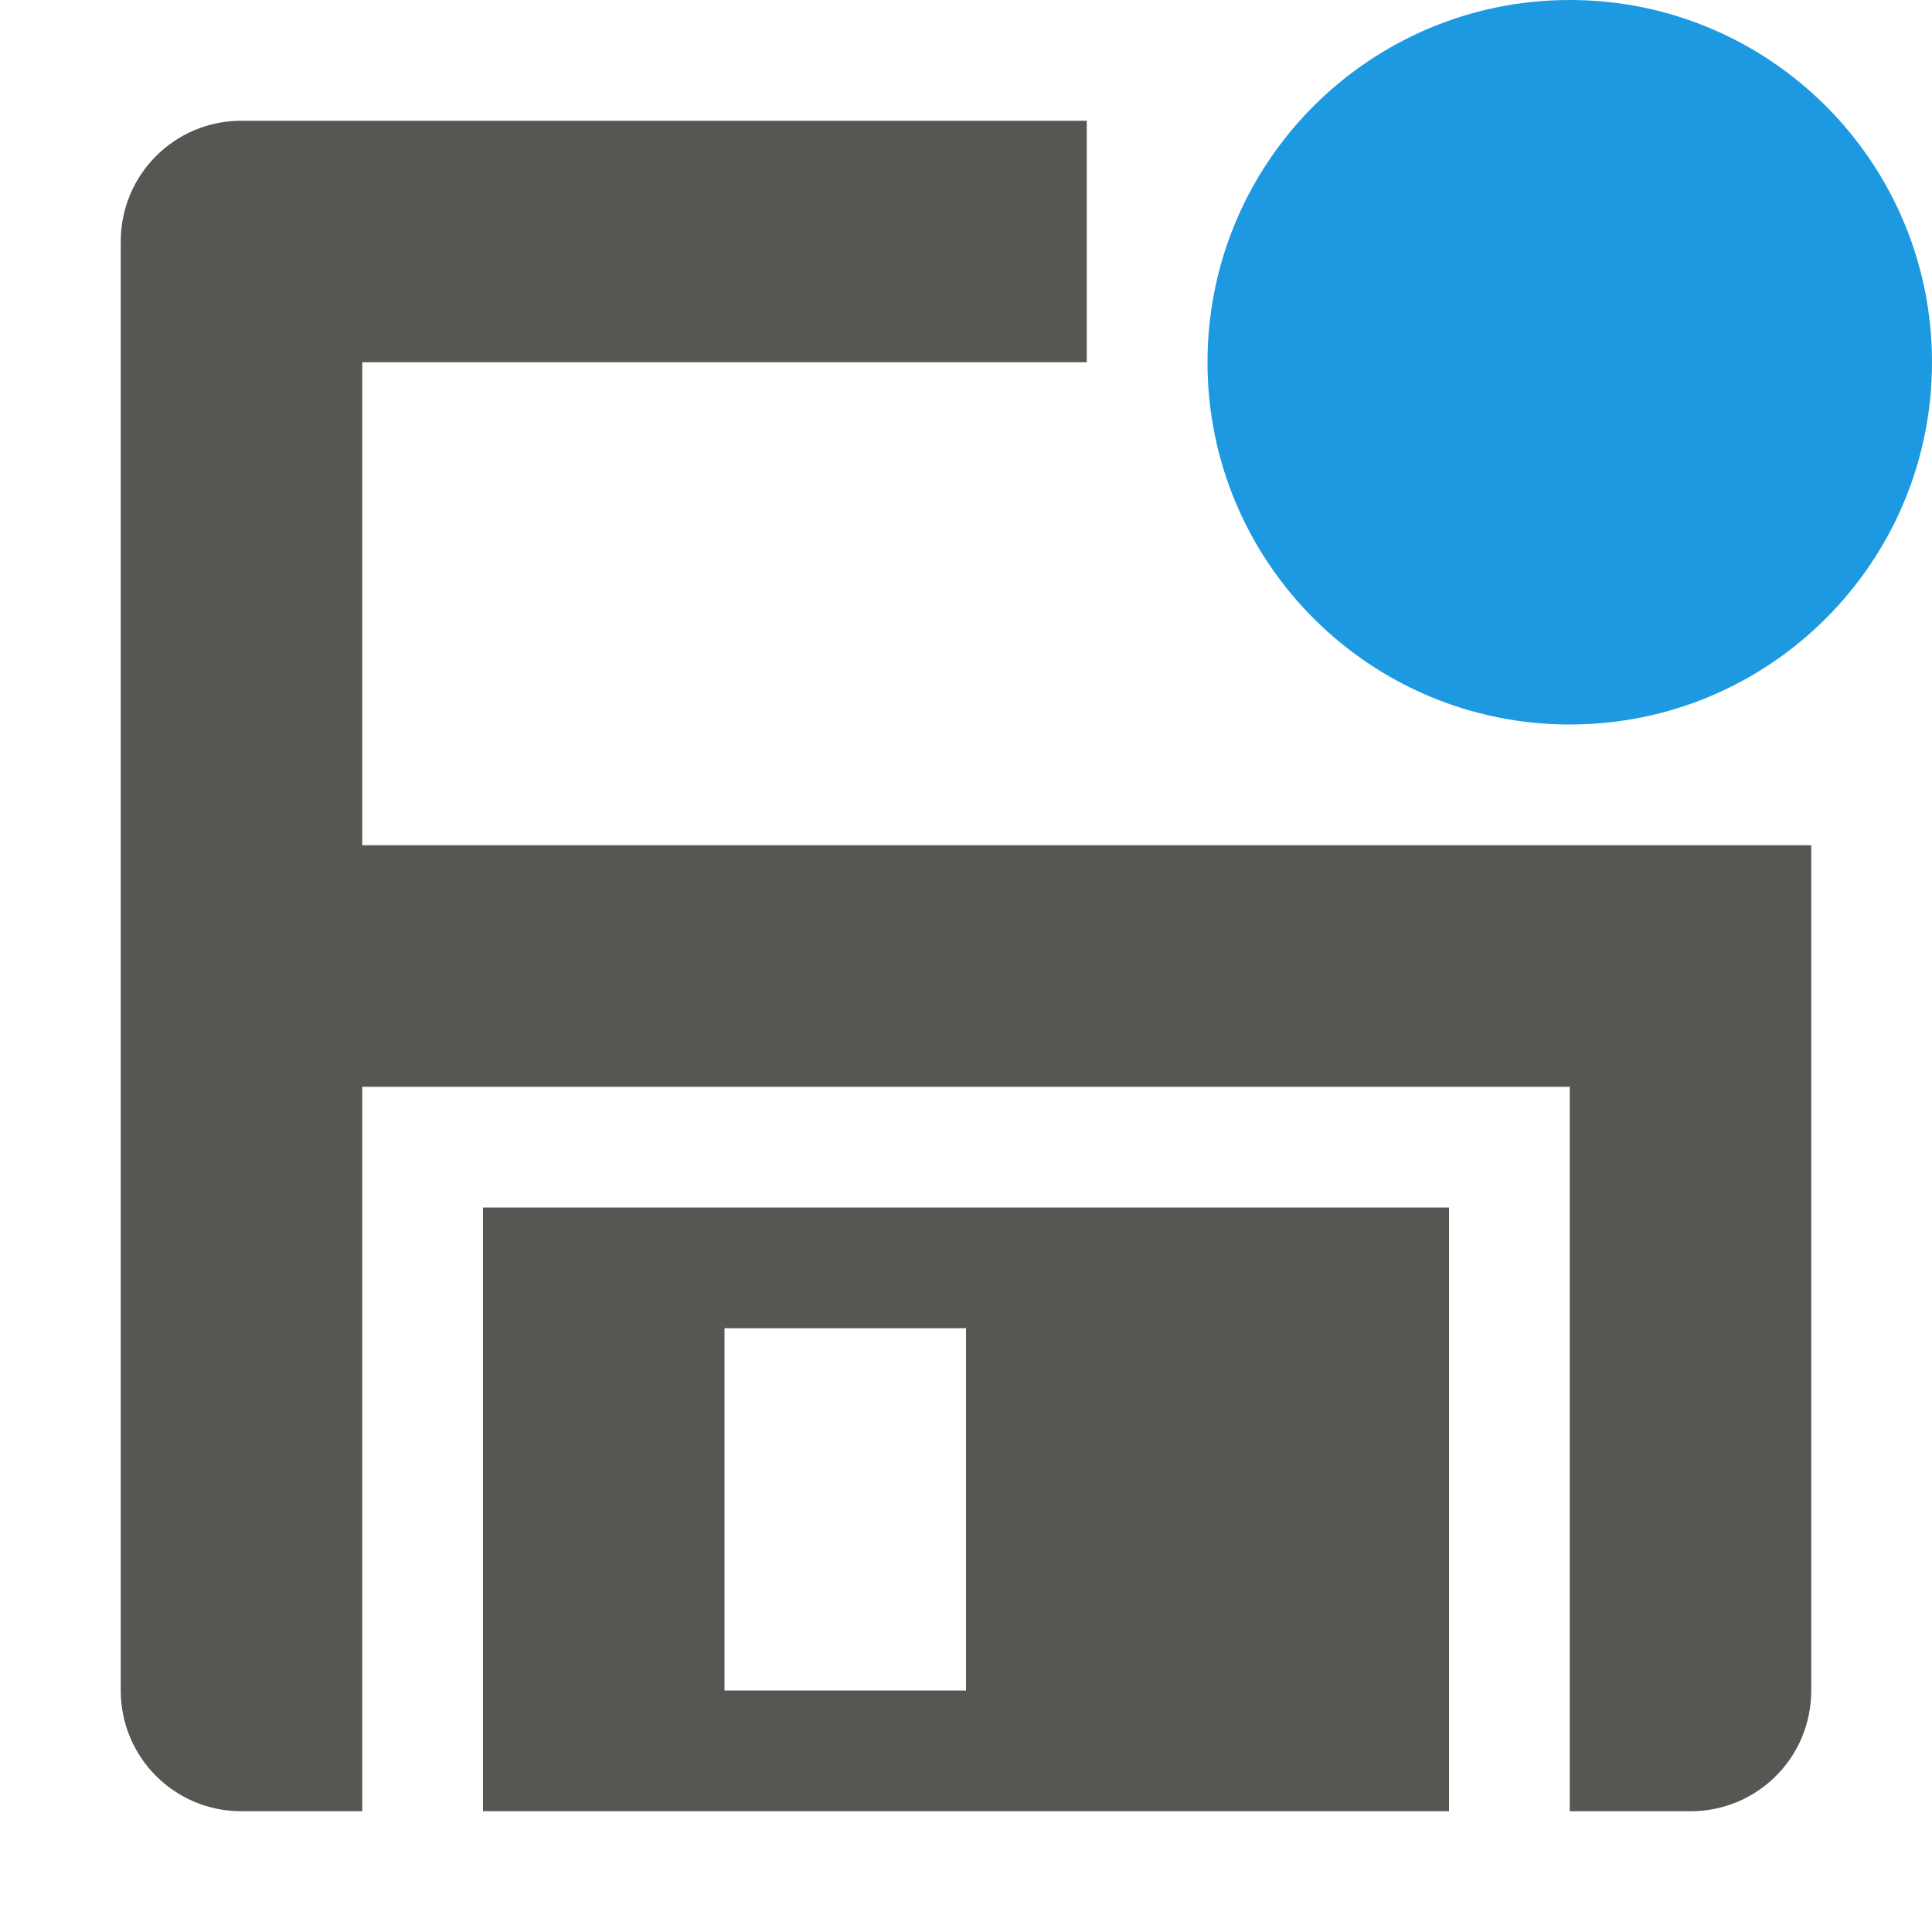
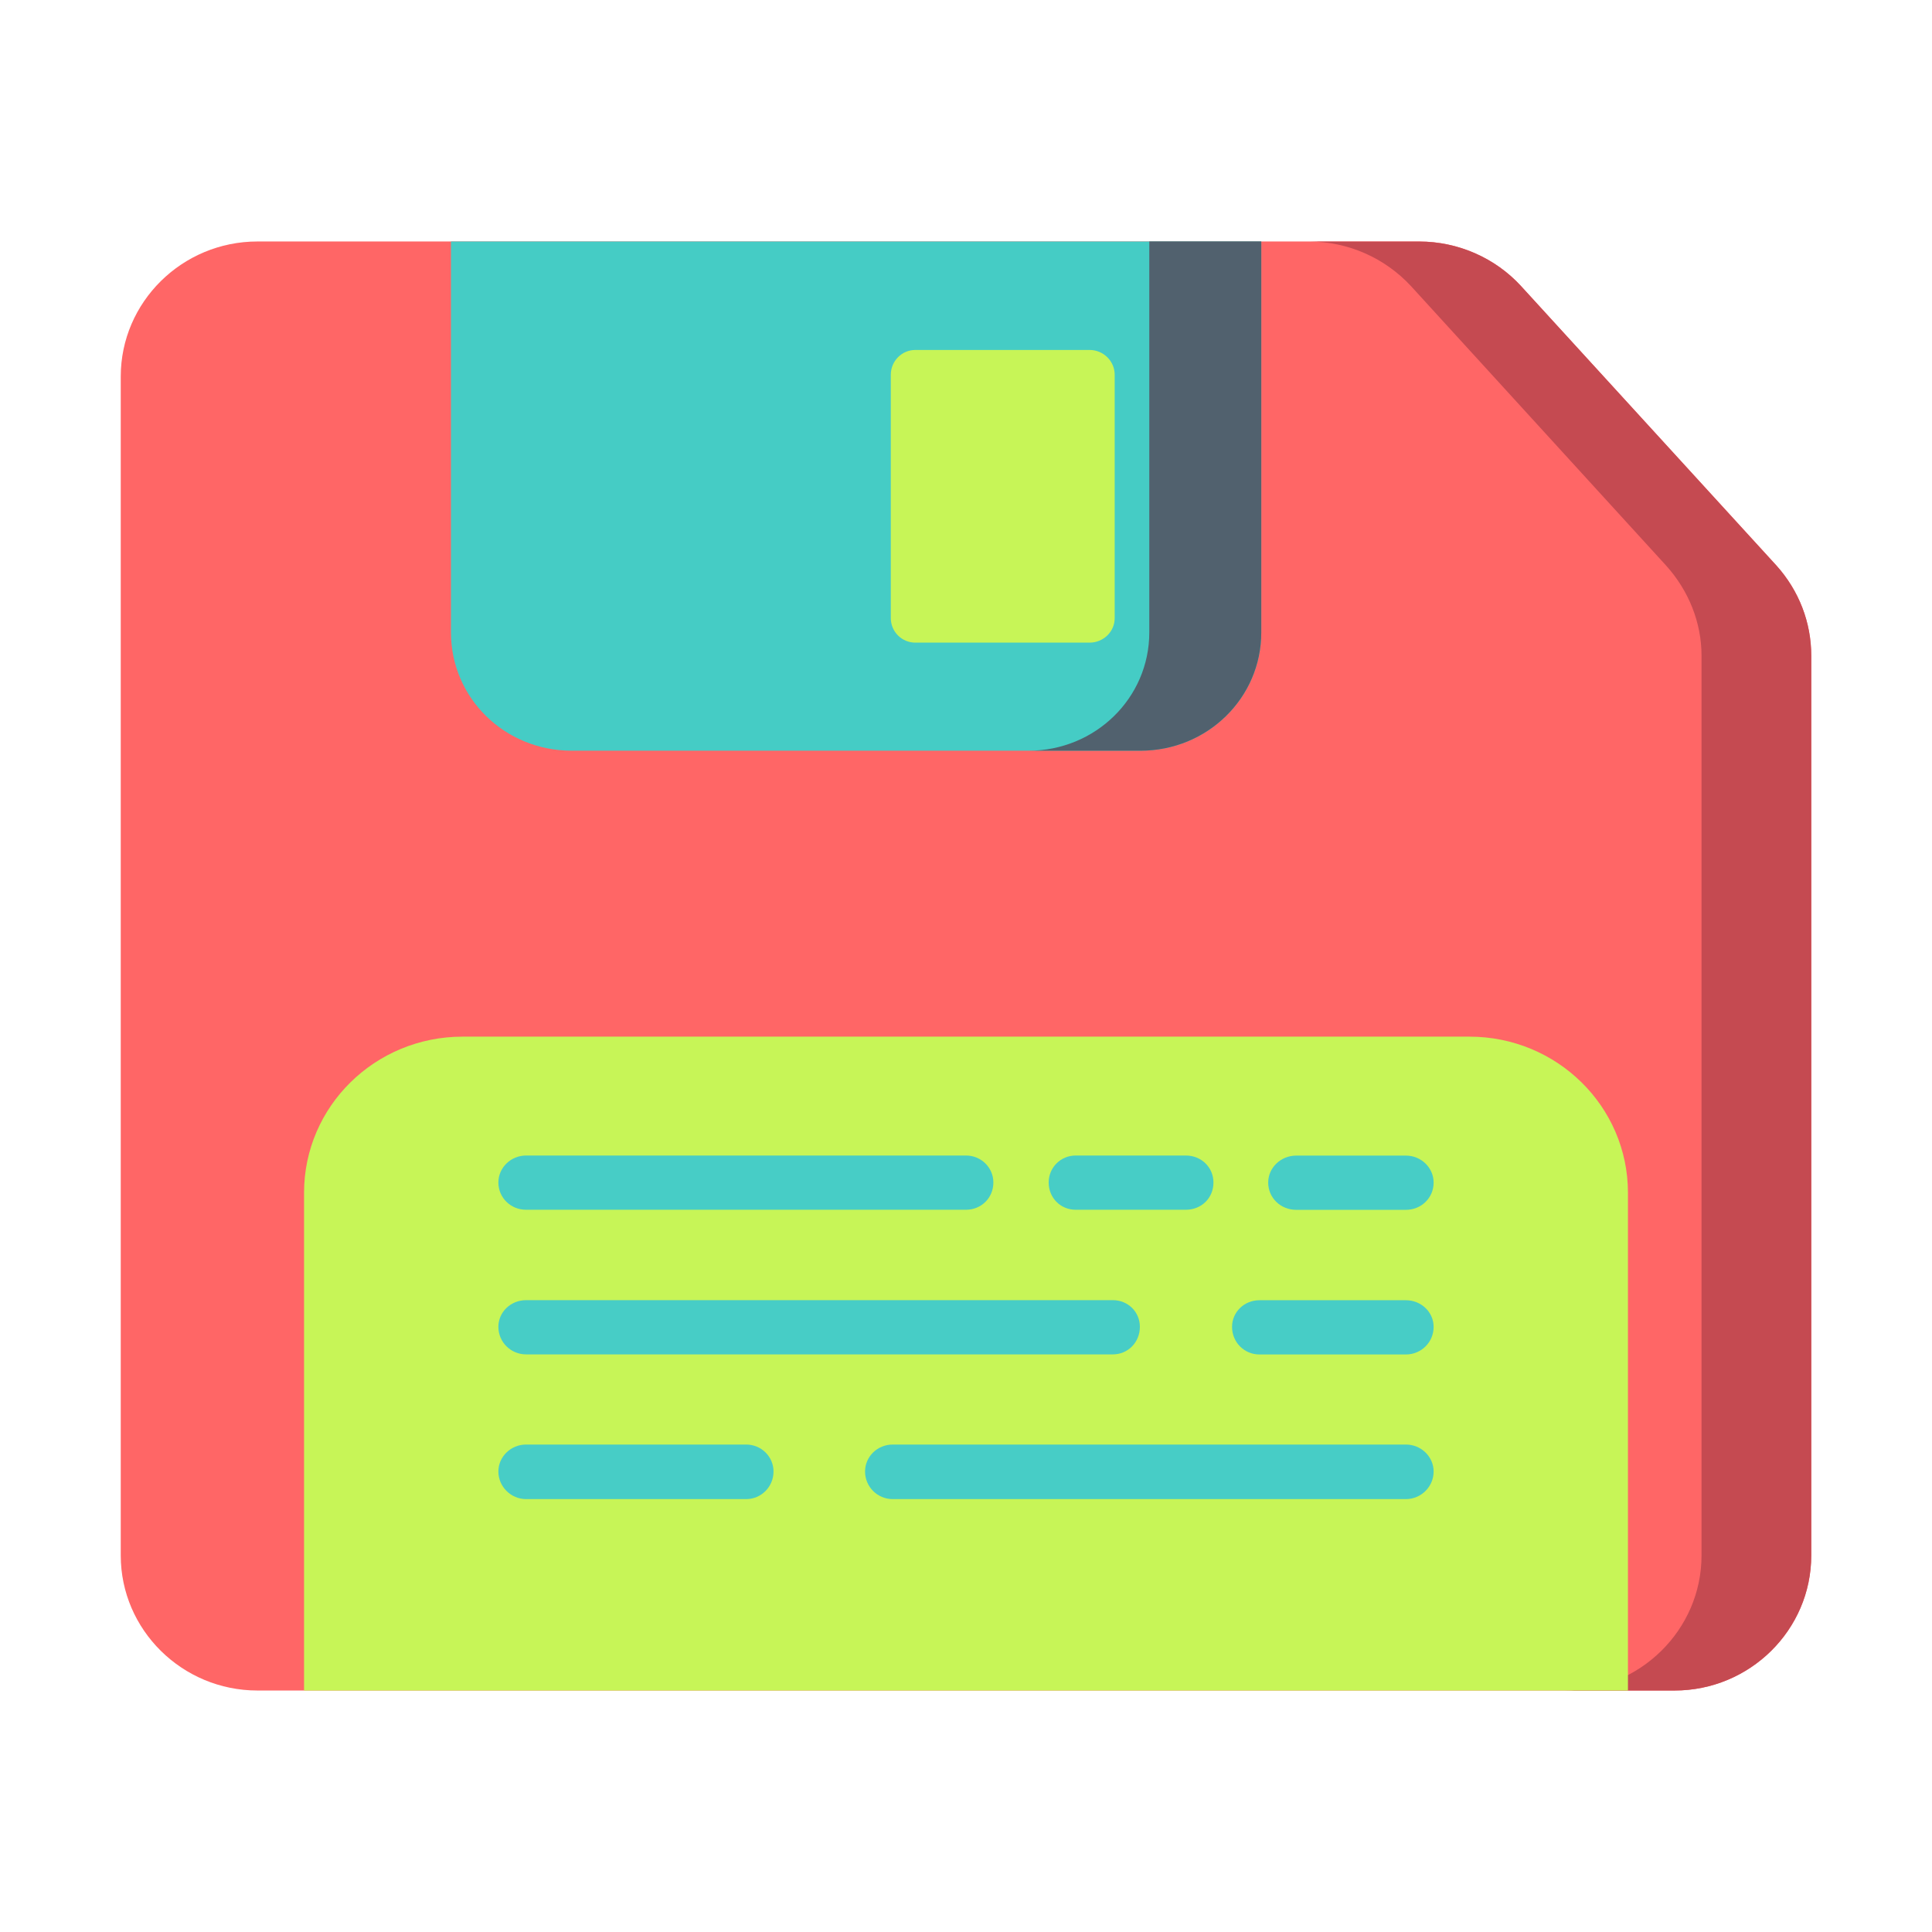
- <svg xmlns="http://www.w3.org/2000/svg" viewBox="0 0 16 16">
-   <path d="m2 1c-.554 0-1 .446-1 1v12c0 .554.446 1 1 1h1v-6h10v6h1c.554 0 1-.446 1-1v-7h-12v-4h6v-2zm2 9v5h8v-5zm2 1h2v3h-2z" fill="#555753" />
-   <circle cx="13" cy="3" fill="#1c99e0" r="3" />
+ <svg xmlns="http://www.w3.org/2000/svg" viewBox="0 0 16 16" version="1.1" id="svg6">
+   <defs id="defs10" />
+   <g transform="matrix(0.6666667,0,0,0.6566909,-4.0000002e-8,0.1197094)" id="g855" style="stroke-width:1.511">
+     <path id="path2" d="M 3.199,21.137 C 2.262,21.137 1.5,20.371 1.5,19.434 V 4.566 c 0,-0.938 0.762,-1.703 1.699,-1.703 h 14.43 c 0.484,0 0.945,0.207 1.266,0.562 l 3.172,3.523 C 22.348,7.266 22.5,7.668 22.5,8.086 v 11.348 c 0,0.938 -0.762,1.703 -1.699,1.703 z m 0,0" style="fill:#ff6666;fill-opacity:1;fill-rule:nonzero;stroke:none;stroke-width:1.511" />
+     <path id="path4" d="M 22.066,6.949 18.895,3.426 c -0.32,-0.355 -0.781,-0.562 -1.266,-0.562 h -1.363 c 0.48,0 0.938,0.207 1.262,0.562 l 3.168,3.523 c 0.281,0.316 0.441,0.719 0.441,1.137 v 11.348 c 0,0.938 -0.766,1.703 -1.703,1.703 h 1.367 c 0.938,0 1.699,-0.766 1.699,-1.703 V 8.086 c 0,-0.418 -0.152,-0.82 -0.434,-1.137 z m 0,0" style="fill:#c54a51;fill-opacity:1;fill-rule:nonzero;stroke:none;stroke-width:1.511" />
+     <path id="path6" d="m 7.102,9.285 c -0.832,0 -1.5,-0.664 -1.5,-1.492 V 2.863 h 10.066 v 4.93 c 0,0.828 -0.672,1.492 -1.5,1.492 z m 0,0" style="fill:#45ccc5;fill-opacity:1;fill-rule:nonzero;stroke:none;stroke-width:1.511" />
+     <path id="path8" d="m 14.277,2.863 v 4.93 c 0,0.828 -0.672,1.492 -1.5,1.492 h 1.391 c 0.828,0 1.5,-0.664 1.5,-1.492 V 2.863 Z m 0,0" style="fill:#51616e;fill-opacity:1;fill-rule:nonzero;stroke:none;stroke-width:1.511" />
+     <path id="path10" d="m 3.777,21.137 v -6.277 c 0,-1.09 0.883,-1.969 1.969,-1.969 h 12.508 c 1.086,0 1.969,0.879 1.969,1.969 v 6.277 z m 0,0" style="fill:#c7f557;fill-opacity:1;fill-rule:nonzero;stroke:none;stroke-width:1.511" />
+     <path id="path12" d="M 11.066,7.613 V 4.543 c 0,-0.172 0.137,-0.312 0.305,-0.312 h 2.164 c 0.172,0 0.312,0.141 0.312,0.312 v 3.07 c 0,0.172 -0.141,0.309 -0.312,0.309 h -2.164 c -0.168,0 -0.305,-0.137 -0.305,-0.309 z m 0,0" style="fill:#c7f557;fill-opacity:1;fill-rule:nonzero;stroke:none;stroke-width:1.511" />
+     <path id="path14" d="M 6.535,15.074 H 12 c 0.188,0 0.34,-0.148 0.34,-0.344 0,-0.188 -0.152,-0.34 -0.34,-0.34 H 6.535 c -0.188,0 -0.344,0.152 -0.344,0.34 0,0.195 0.156,0.344 0.344,0.344 z m 0,0" style="fill:#47cdc6;fill-opacity:1;fill-rule:nonzero;stroke:none;stroke-width:1.511" />
+     <path id="path16" d="m 13.363,15.074 h 1.367 c 0.195,0 0.344,-0.148 0.344,-0.344 0,-0.188 -0.148,-0.34 -0.344,-0.34 h -1.367 c -0.188,0 -0.336,0.152 -0.336,0.34 0,0.195 0.148,0.344 0.336,0.344 z m 0,0" style="fill:#47cdc6;fill-opacity:1;fill-rule:nonzero;stroke:none;stroke-width:1.511" />
+     <path id="path18" d="m 17.465,14.391 h -1.363 c -0.191,0 -0.348,0.152 -0.348,0.34 0,0.195 0.156,0.344 0.348,0.344 h 1.363 c 0.188,0 0.344,-0.148 0.344,-0.344 0,-0.188 -0.156,-0.34 -0.344,-0.34 z m 0,0" style="fill:#47cdc6;fill-opacity:1;fill-rule:nonzero;stroke:none;stroke-width:1.511" />
+     <path id="path20" d="m 6.535,16.898 h 7.289 c 0.188,0 0.336,-0.152 0.336,-0.348 0,-0.188 -0.148,-0.336 -0.336,-0.336 H 6.535 c -0.188,0 -0.344,0.148 -0.344,0.336 0,0.195 0.156,0.348 0.344,0.348 z m 0,0" style="fill:#47cdc6;fill-opacity:1;fill-rule:nonzero;stroke:none;stroke-width:1.511" />
+     <path id="path22" d="m 17.465,16.215 h -1.82 c -0.188,0 -0.34,0.148 -0.34,0.336 0,0.195 0.152,0.348 0.34,0.348 h 1.82 c 0.188,0 0.344,-0.152 0.344,-0.348 0,-0.188 -0.156,-0.336 -0.344,-0.336 z m 0,0" style="fill:#47cdc6;fill-opacity:1;fill-rule:nonzero;stroke:none;stroke-width:1.511" />
+     <path id="path24" d="M 9.27,18.035 H 6.535 c -0.188,0 -0.344,0.152 -0.344,0.34 0,0.191 0.156,0.348 0.344,0.348 h 2.734 c 0.188,0 0.34,-0.156 0.34,-0.348 0,-0.188 -0.152,-0.34 -0.34,-0.34 z m 0,0" style="fill:#47cdc6;fill-opacity:1;fill-rule:nonzero;stroke:none;stroke-width:1.511" />
+     <path id="path26" d="m 17.465,18.035 h -6.375 c -0.191,0 -0.344,0.152 -0.344,0.34 0,0.191 0.152,0.348 0.344,0.348 h 6.375 c 0.188,0 0.344,-0.156 0.344,-0.348 0,-0.188 -0.156,-0.34 -0.344,-0.34 z m 0,0" style="fill:#47cdc6;fill-opacity:1;fill-rule:nonzero;stroke:none;stroke-width:1.511" />
+   </g>
</svg>
